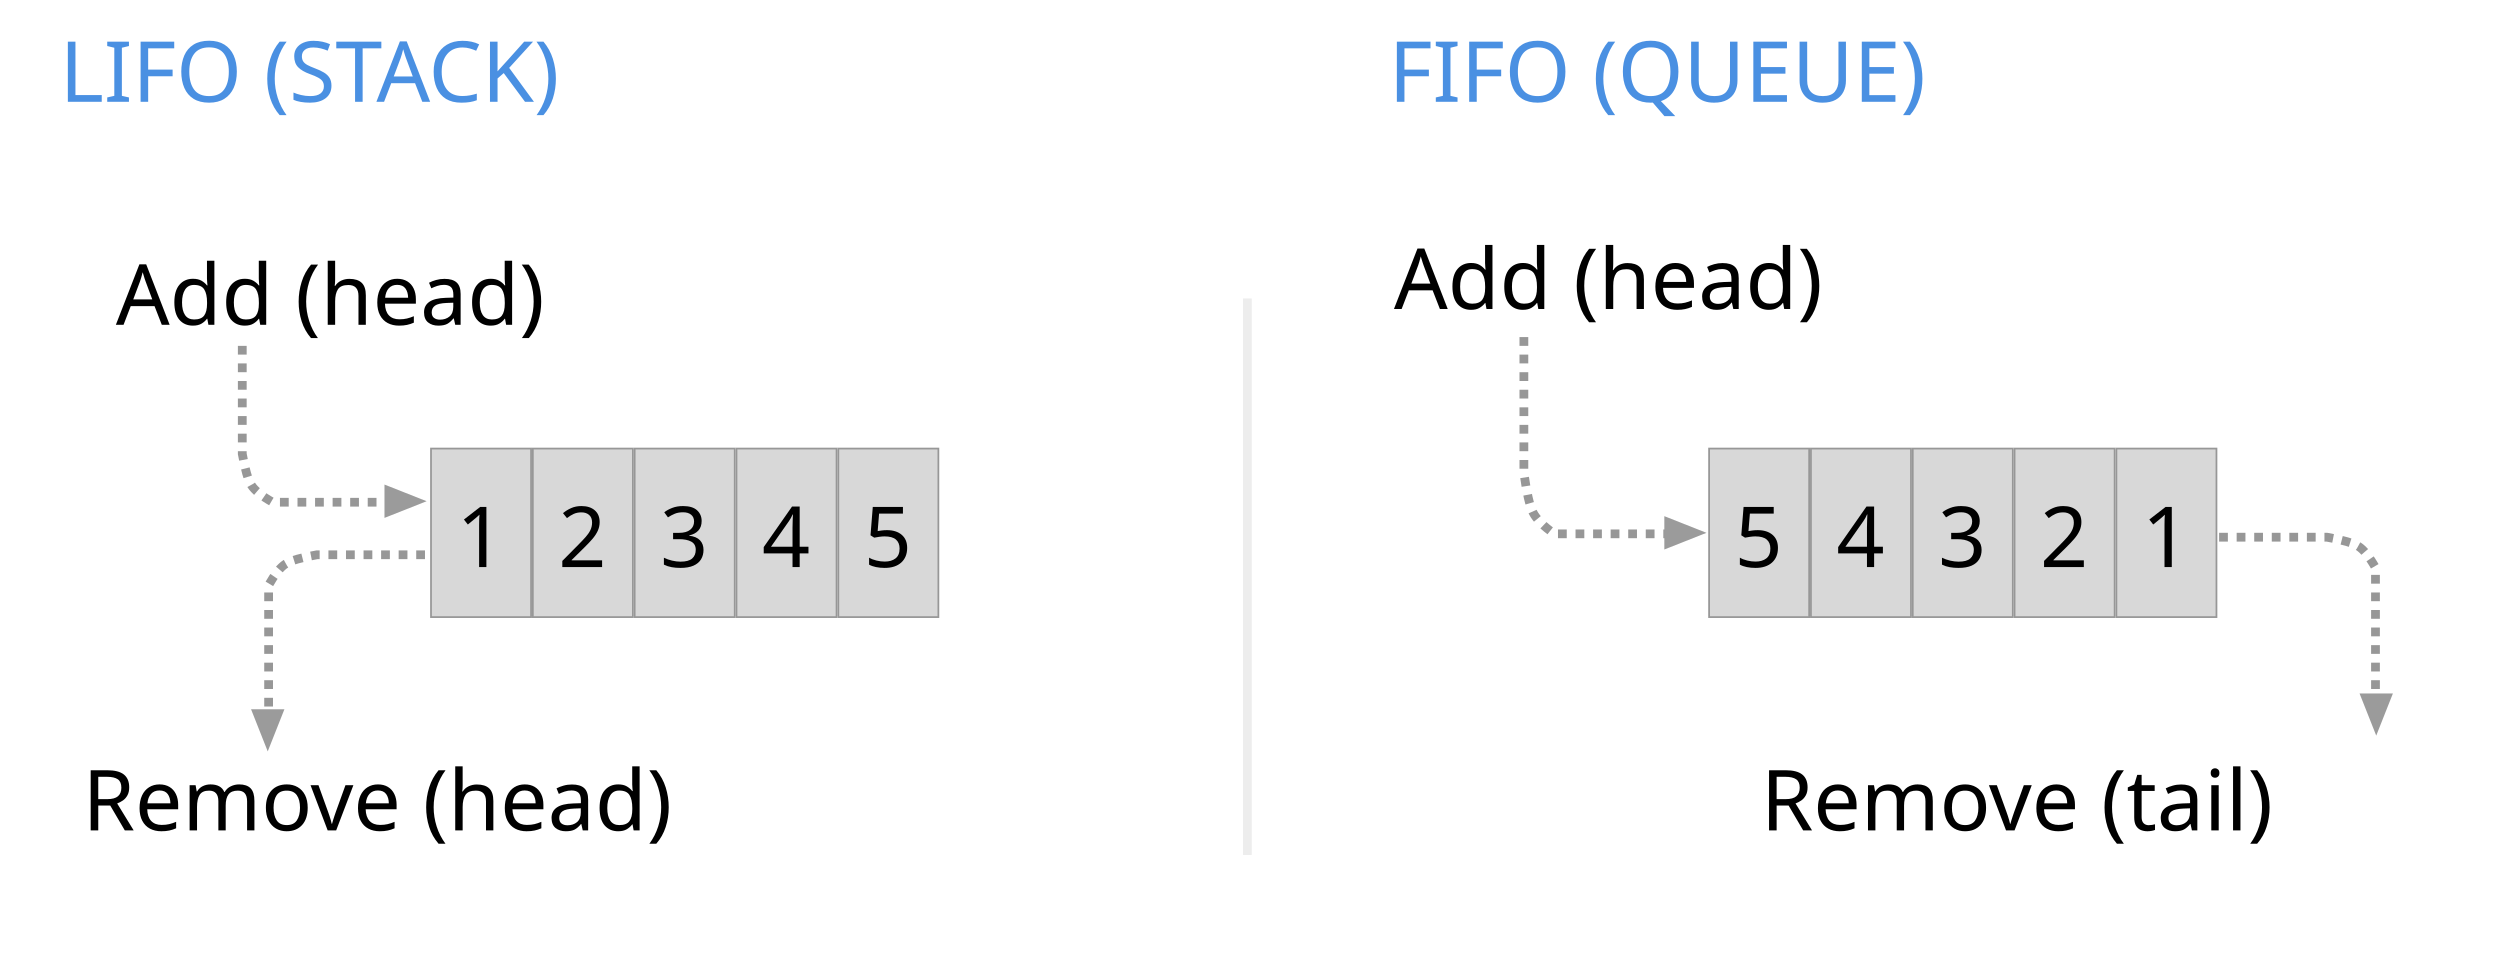
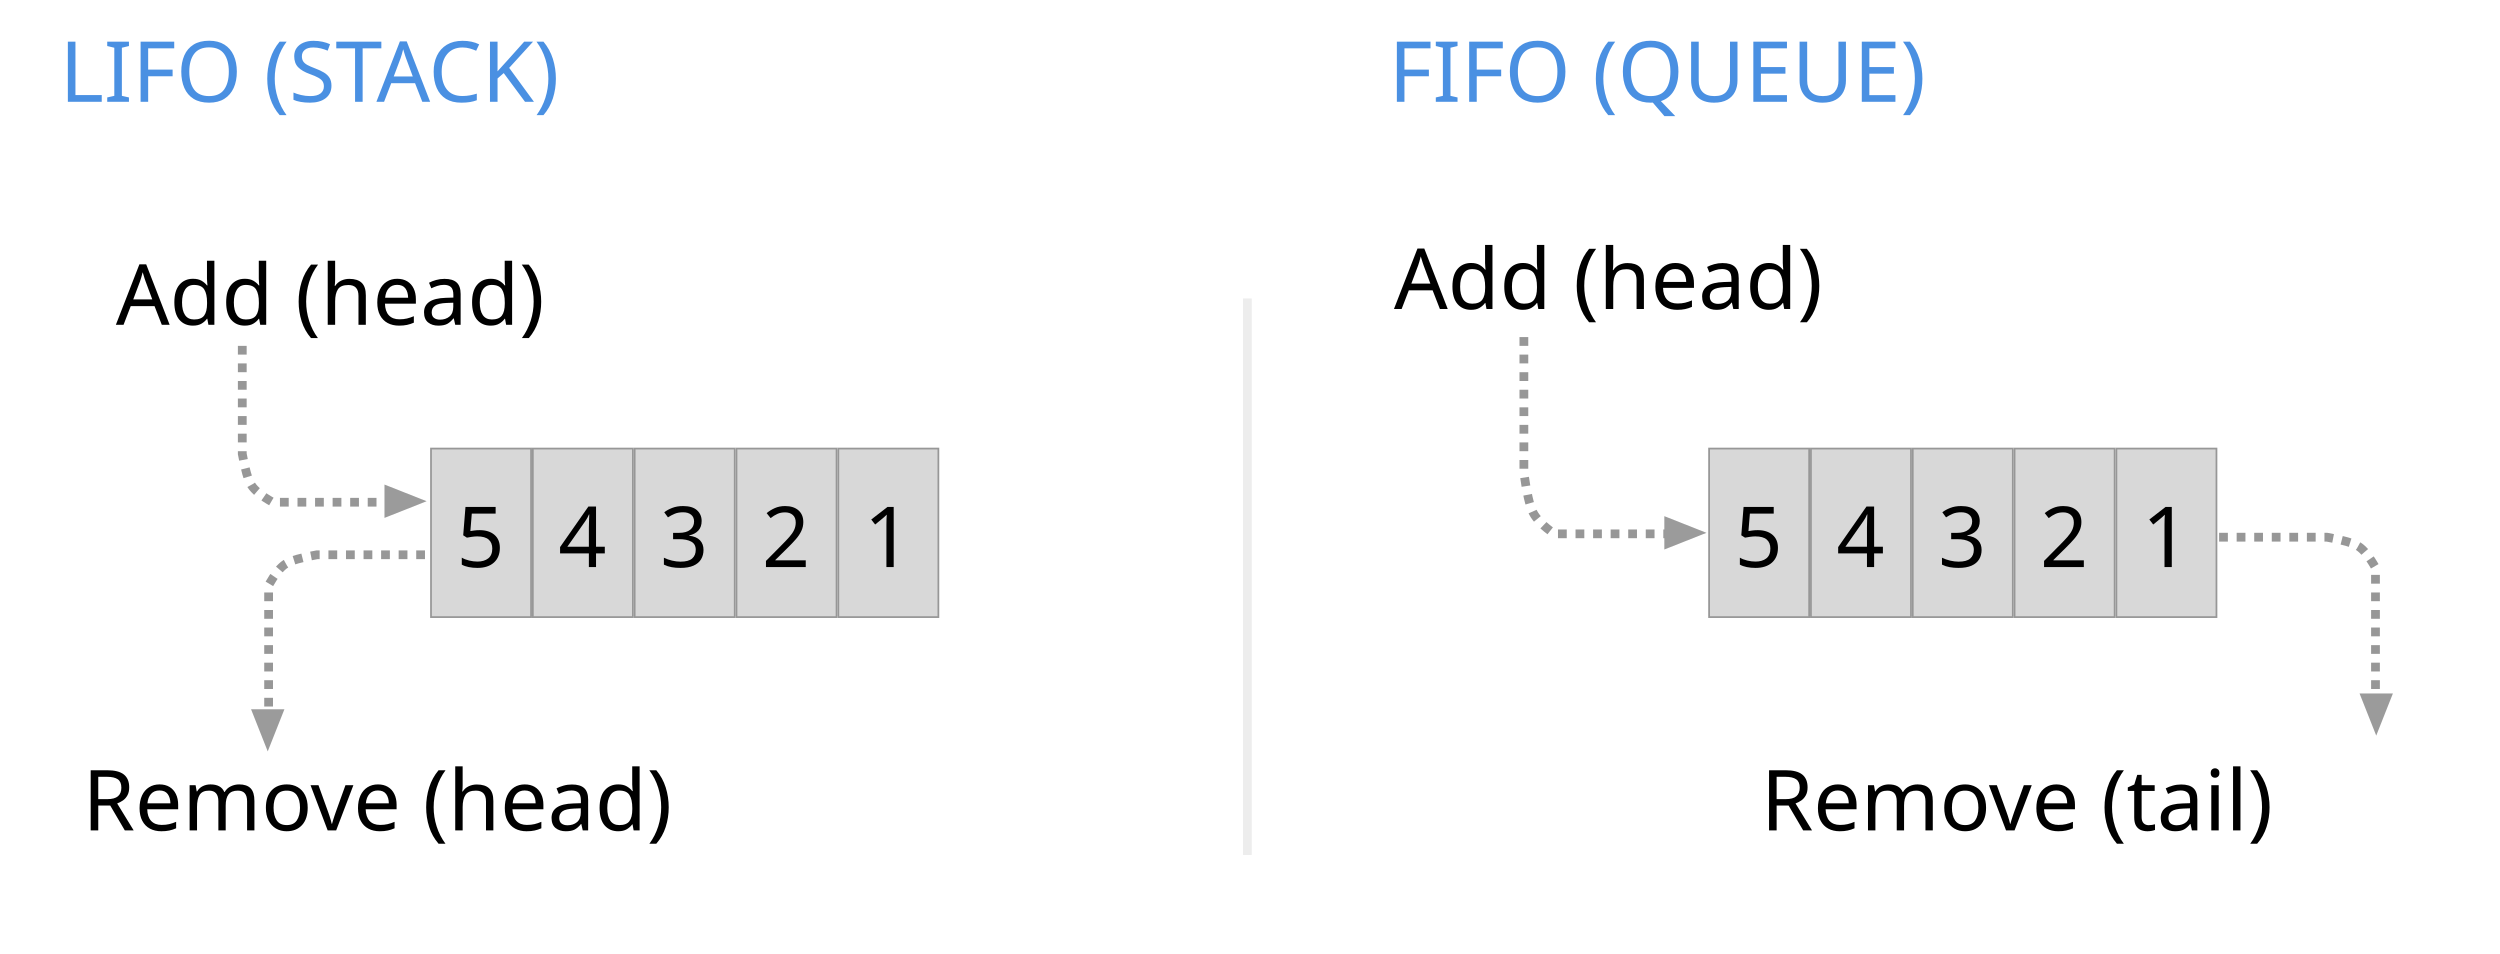
<svg xmlns="http://www.w3.org/2000/svg" width="1424px" height="543px" viewBox="0 0 1424 543" version="1.1">
  <g id="stacks_queues" stroke="none" stroke-width="1" fill="none" fill-rule="evenodd">
    <g id="LIFO" transform="translate(34, 12)">
      <g id="S" transform="translate(13, 127)">
        <text id="Remove-(head)" font-family="SFMono-Regular, SF Mono" font-size="48" font-weight="normal" fill="#000000">
          <tspan x="0" y="334">Remove (head)</tspan>
        </text>
        <text id="Add-(head)" font-family="SFMono-Regular, SF Mono" font-size="48" font-weight="normal" fill="#000000">
          <tspan x="19" y="46">Add (head)</tspan>
        </text>
        <rect id="Rectangle-2-Copy" stroke="#979797" fill="#D8D8D8" x="198.5" y="116.5" width="57" height="96" />
        <rect id="Rectangle-2-Copy-2" stroke="#979797" fill="#D8D8D8" x="256.5" y="116.5" width="57" height="96" />
        <rect id="Rectangle-2-Copy-3" stroke="#979797" fill="#D8D8D8" x="314.5" y="116.5" width="57" height="96" />
        <rect id="Rectangle-2-Copy-4" stroke="#979797" fill="#D8D8D8" x="372.5" y="116.5" width="57" height="96" />
        <rect id="Rectangle-2-Copy-5" stroke="#979797" fill="#D8D8D8" x="430.5" y="116.5" width="57" height="96" />
-         <text id="1" font-family="SFMono-Regular, SF Mono" font-size="48" font-weight="normal" fill="#000000">
-           <tspan x="213" y="184">1</tspan>
+         <text id="5" font-family="SFMono-Regular, SF Mono" font-size="48" font-weight="normal" fill="#000000">
+           <tspan x="213" y="184">5</tspan>
        </text>
-         <text id="2" font-family="SFMono-Regular, SF Mono" font-size="48" font-weight="normal" fill="#000000">
-           <tspan x="271" y="184">2</tspan>
+         <text id="4" font-family="SFMono-Regular, SF Mono" font-size="48" font-weight="normal" fill="#000000">
+           <tspan x="271" y="184">4</tspan>
        </text>
        <text id="3" font-family="SFMono-Regular, SF Mono" font-size="48" font-weight="normal" fill="#000000">
          <tspan x="329" y="184">3</tspan>
        </text>
-         <text id="4" font-family="SFMono-Regular, SF Mono" font-size="48" font-weight="normal" fill="#000000">
-           <tspan x="387" y="184">4</tspan>
+         <text id="2" font-family="SFMono-Regular, SF Mono" font-size="48" font-weight="normal" fill="#000000">
+           <tspan x="387" y="184">2</tspan>
        </text>
-         <text id="5" font-family="SFMono-Regular, SF Mono" font-size="48" font-weight="normal" fill="#000000">
-           <tspan x="445" y="184">5</tspan>
+         <text id="1" font-family="SFMono-Regular, SF Mono" font-size="48" font-weight="normal" fill="#000000">
+           <tspan x="445" y="184">1</tspan>
        </text>
        <path d="M178.509,58 L178.509,119.5 C176.941,128.391 175.216,134.335 173.335,137.333 C171.454,140.33 167.411,143.578 161.206,147.076 L91,147.076" id="Line-6" stroke="#979797" stroke-width="5" stroke-dasharray="5" transform="translate(134.7544, 102.5381) scale(-1, 1) translate(-134.7544, -102.5381) " />
        <path d="M194.293,176.216 L194.293,237.716 C192.725,246.607 191,252.551 189.119,255.549 C187.238,258.547 183.195,261.795 176.989,265.293 L106.784,265.293" id="Line-6-Copy" stroke="#979797" stroke-width="5" stroke-dasharray="5" transform="translate(150.5381, 220.7544) scale(-1, 1) rotate(-90) translate(-150.5381, -220.7544) " />
        <polygon id="Triangle" fill="#9B9B9B" transform="translate(184, 146.5) scale(-1, 1) rotate(-90) translate(-184, -146.5) " points="184 134.5 193.5 158.5 174.5 158.5" />
        <polygon id="Triangle-Copy" fill="#9B9B9B" transform="translate(105.5, 277) rotate(180) translate(-105.5, -277) " points="105.5 265 115 289 96 289" />
      </g>
      <text id="LIFO-(STACK)" font-family="SFMono-Regular, SF Mono" font-size="48" font-weight="normal" fill="#4A90E2">
        <tspan x="0" y="46">LIFO (STACK)</tspan>
      </text>
    </g>
    <g id="FIFO" transform="translate(791, 12)">
      <g id="Q" transform="translate(3, 118)">
        <text id="Remove-(tail)" font-family="SFMono-Regular, SF Mono" font-size="48" font-weight="normal" fill="#000000">
          <tspan x="209" y="343">Remove (tail)</tspan>
        </text>
        <text id="Add-(head)" font-family="SFMono-Regular, SF Mono" font-size="48" font-weight="normal" fill="#000000">
          <tspan x="0" y="46">Add (head)</tspan>
        </text>
        <rect id="Rectangle-2-Copy" stroke="#979797" fill="#D8D8D8" x="179.5" y="125.5" width="57" height="96" />
        <rect id="Rectangle-2-Copy-2" stroke="#979797" fill="#D8D8D8" x="237.5" y="125.5" width="57" height="96" />
        <rect id="Rectangle-2-Copy-3" stroke="#979797" fill="#D8D8D8" x="295.5" y="125.5" width="57" height="96" />
        <rect id="Rectangle-2-Copy-4" stroke="#979797" fill="#D8D8D8" x="353.5" y="125.5" width="57" height="96" />
        <rect id="Rectangle-2-Copy-5" stroke="#979797" fill="#D8D8D8" x="411.5" y="125.5" width="57" height="96" />
        <text id="5" font-family="SFMono-Regular, SF Mono" font-size="48" font-weight="normal" fill="#000000">
          <tspan x="194" y="193">5</tspan>
        </text>
        <text id="4" font-family="SFMono-Regular, SF Mono" font-size="48" font-weight="normal" fill="#000000">
          <tspan x="252" y="193">4</tspan>
        </text>
        <text id="3" font-family="SFMono-Regular, SF Mono" font-size="48" font-weight="normal" fill="#000000">
          <tspan x="310" y="193">3</tspan>
        </text>
        <text id="2" font-family="SFMono-Regular, SF Mono" font-size="48" font-weight="normal" fill="#000000">
          <tspan x="368" y="193">2</tspan>
        </text>
        <text id="1" font-family="SFMono-Regular, SF Mono" font-size="48" font-weight="normal" fill="#000000">
          <tspan x="426" y="193">1</tspan>
        </text>
        <path d="M161.509,62 L161.509,139.38 C159.941,150.566 158.216,158.045 156.335,161.817 C154.454,165.589 150.411,169.675 144.206,174.076 L74,174.076" id="Line-6-Copy-3" stroke="#979797" stroke-width="5" stroke-dasharray="5" transform="translate(117.7544, 118.0381) scale(-1, 1) translate(-117.7544, -118.0381) " />
        <path d="M558.293,175.216 L558.293,236.716 C556.725,245.607 555,251.551 553.119,254.549 C551.238,257.547 547.195,260.795 540.989,264.293 L470.784,264.293" id="Line-6-Copy-2" stroke="#979797" stroke-width="5" stroke-dasharray="5" transform="translate(514.5381, 219.7544) rotate(-90) translate(-514.5381, -219.7544) " />
        <polygon id="Triangle-Copy-3" fill="#9B9B9B" transform="translate(166, 173.5) scale(-1, 1) rotate(-90) translate(-166, -173.5) " points="166 161.5 175.5 185.5 156.5 185.5" />
        <polygon id="Triangle-Copy-2" fill="#9B9B9B" transform="translate(559.5, 277) rotate(180) translate(-559.5, -277) " points="559.5 265 569 289 550 289" />
      </g>
      <text id="FIFO-(QUEUE)" font-family="SFMono-Regular, SF Mono" font-size="48" font-weight="normal" fill="#4A90E2">
        <tspan x="0" y="46">FIFO (QUEUE)</tspan>
      </text>
    </g>
    <path d="M710.5,172.5 L710.5,484.5" id="Line-5" stroke="#EDEDED" stroke-width="5" stroke-linecap="square" />
  </g>
</svg>
